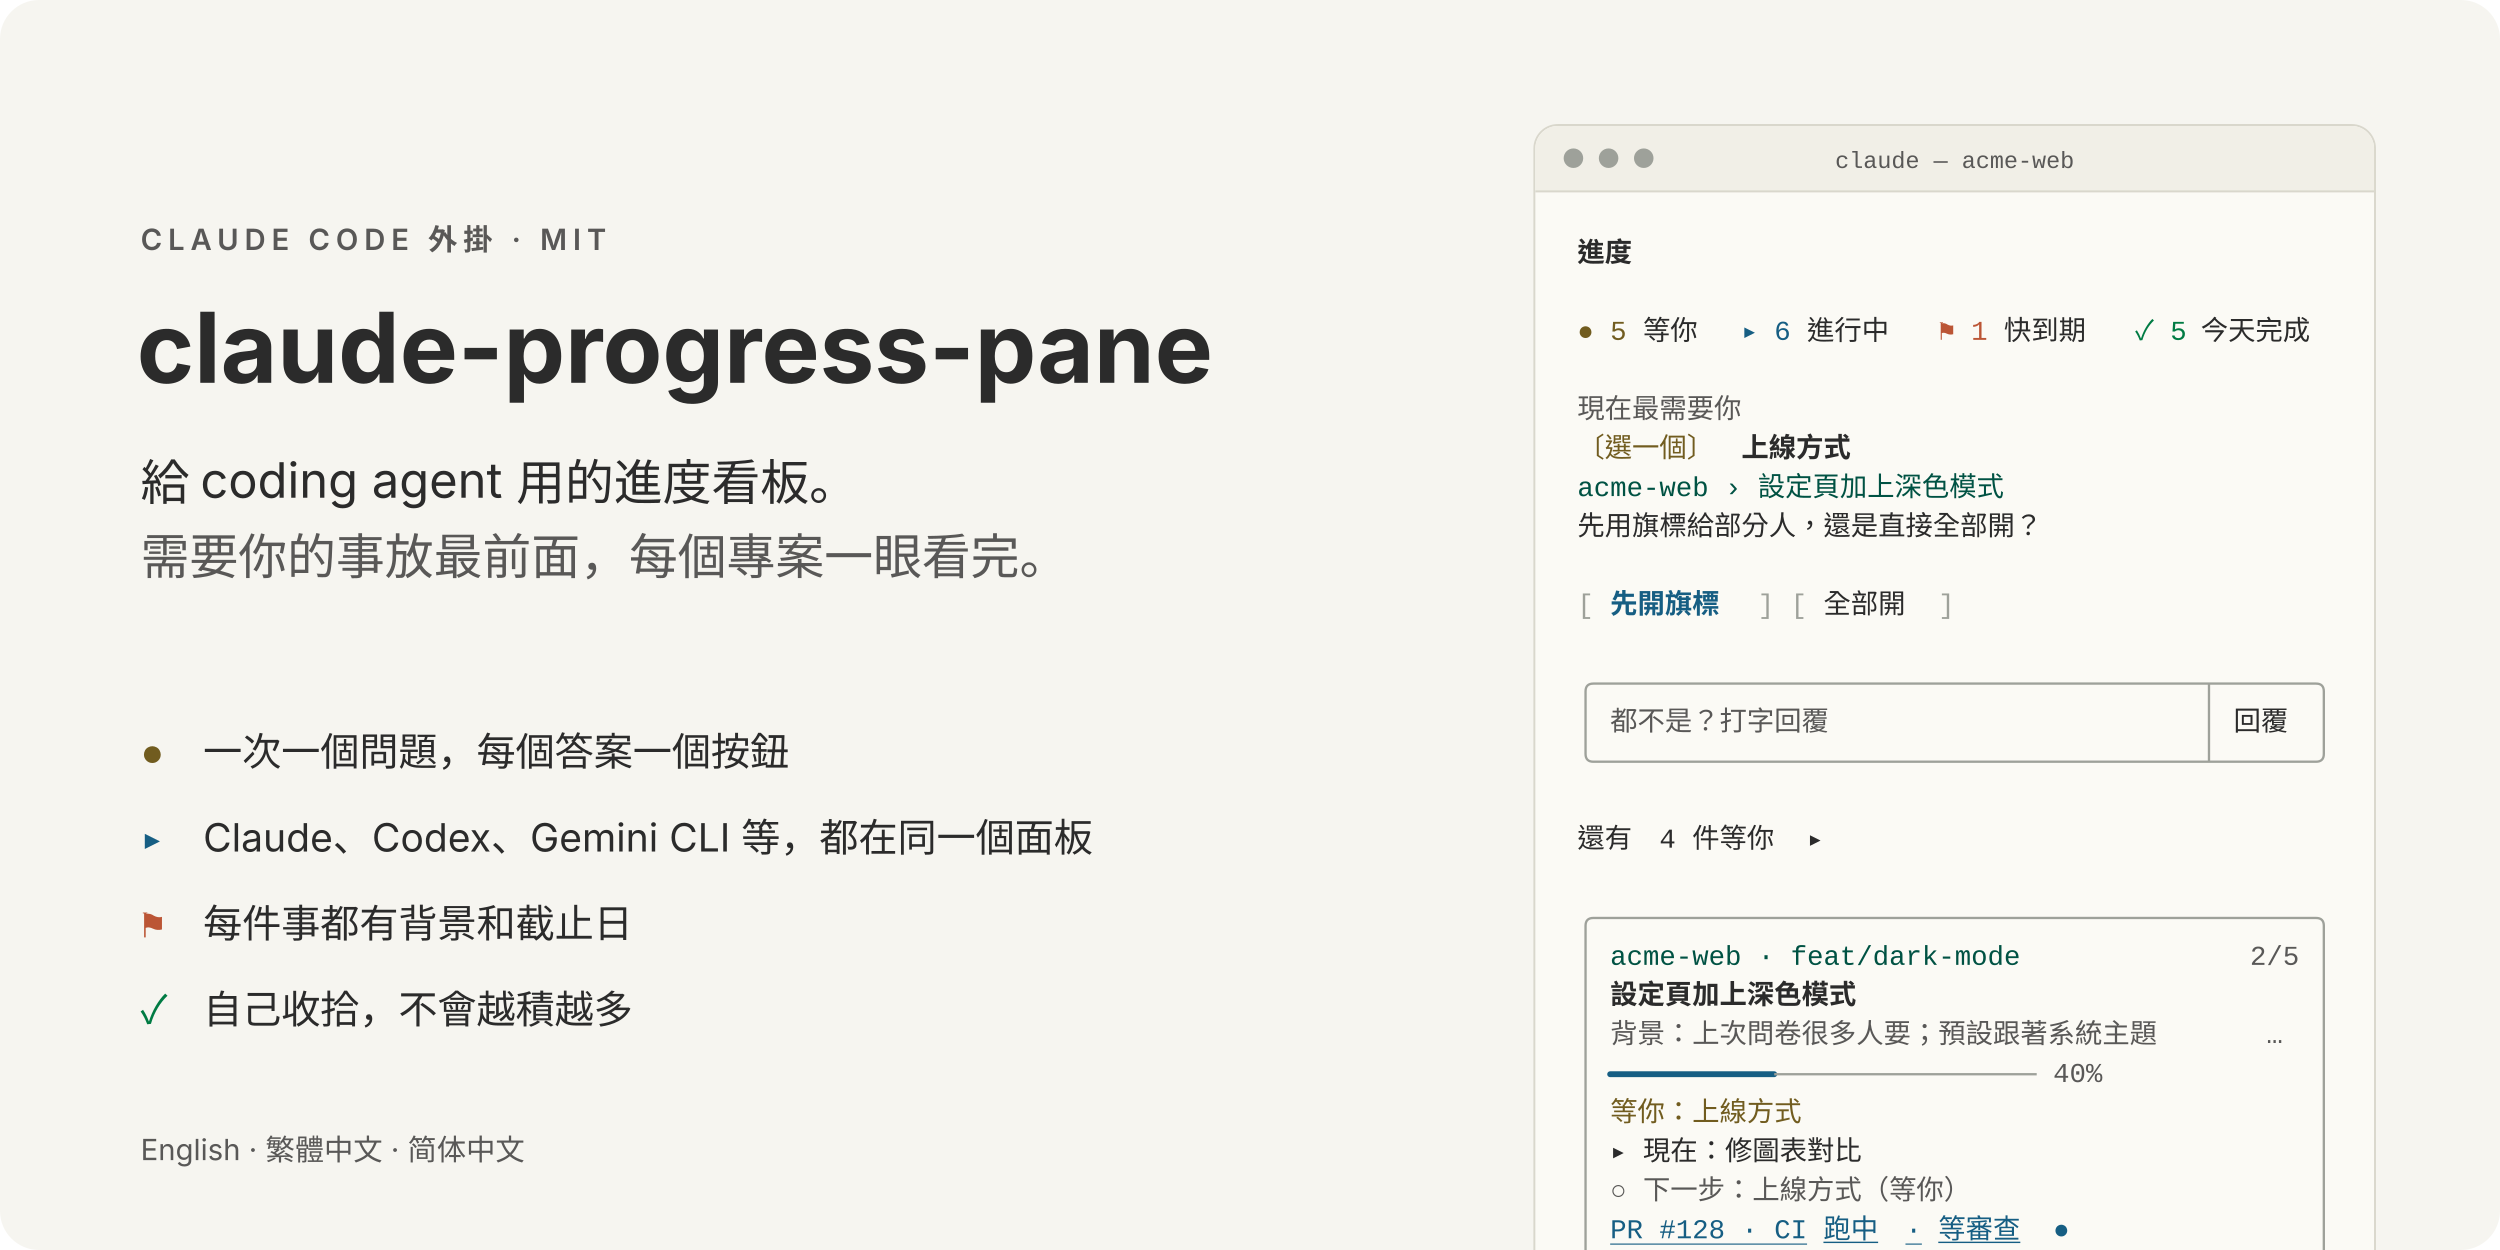
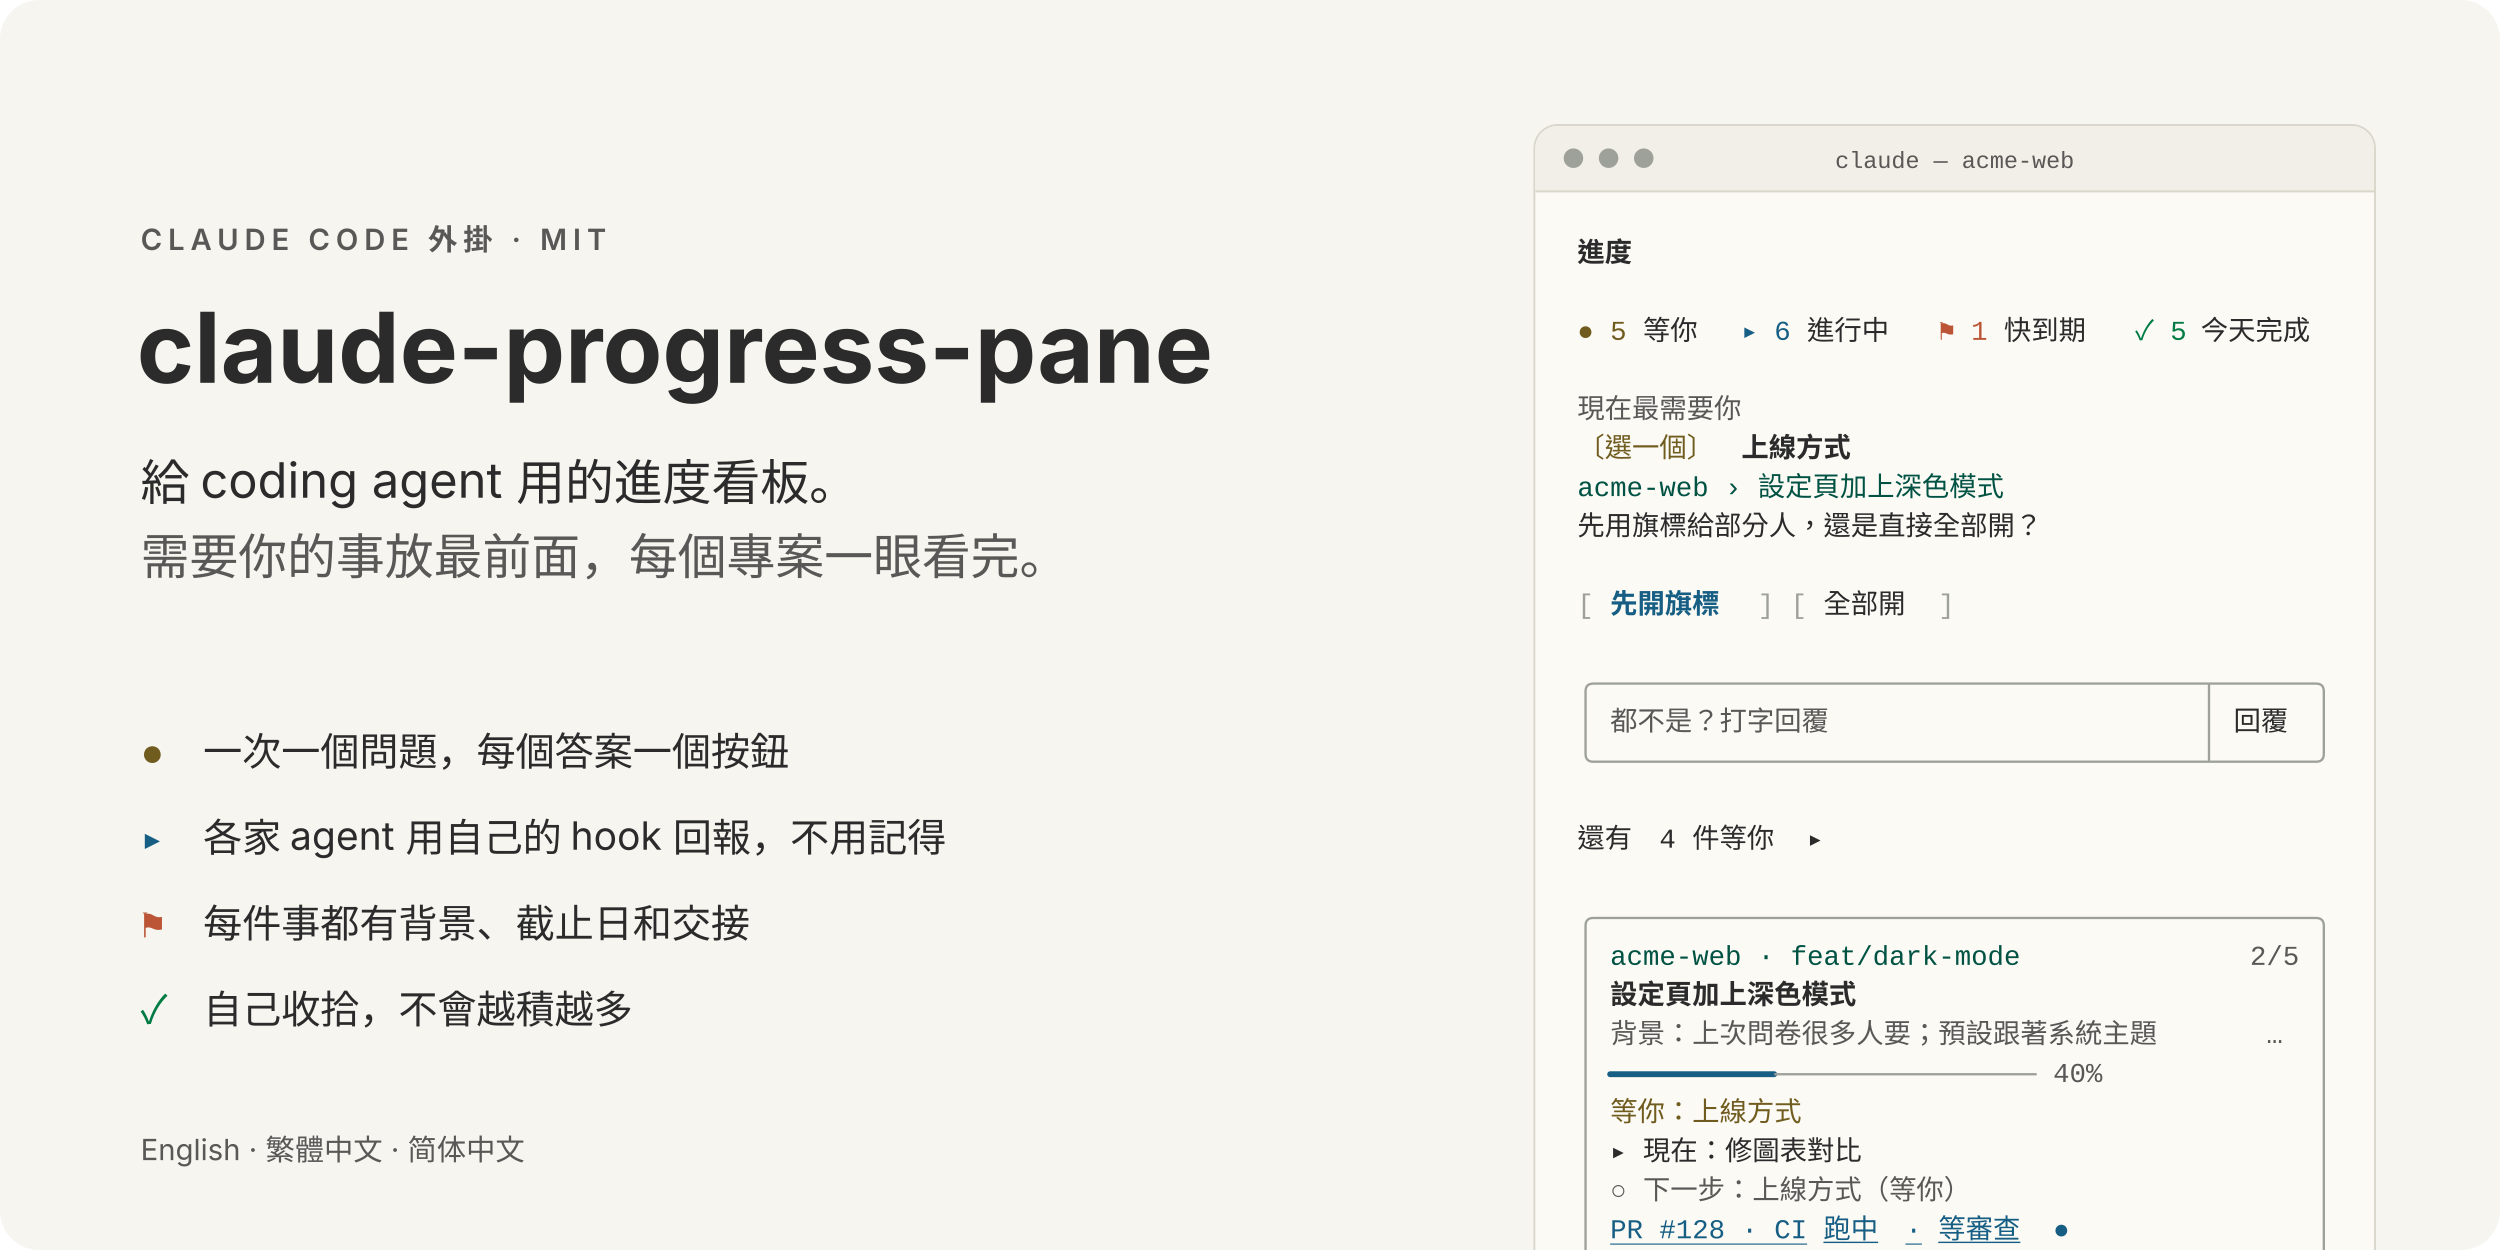
<svg xmlns="http://www.w3.org/2000/svg" width="1280" height="640" viewBox="0 0 1280 640" role="img" aria-label="claude-progress-pane: 給 coding agent 用的進度看板。 需要你的事放最前面，每個專案一眼看完。">
  <defs>
    <clipPath id="edge">
      <rect width="1280" height="640" rx="20" />
    </clipPath>
  </defs>
  <g clip-path="url(#edge)">
    <rect width="1280" height="640" fill="#f6f5f0" />
    <text x="72" y="128" font-family="-apple-system, BlinkMacSystemFont, 'Segoe UI', 'Noto Sans TC', 'Noto Sans SC', 'PingFang TC', 'Microsoft JhengHei', 'Microsoft YaHei', sans-serif" font-size="15" font-weight="600" letter-spacing="3" fill="#595857">CLAUDE CODE 外掛  ·  MIT</text>
    <text x="70" y="196" font-family="-apple-system, BlinkMacSystemFont, 'Segoe UI', 'Noto Sans TC', 'Noto Sans SC', 'PingFang TC', 'Microsoft JhengHei', 'Microsoft YaHei', sans-serif" font-size="50" font-weight="700" fill="#2b2b2b">claude-progress-pane</text>
    <text x="72" y="256" font-family="-apple-system, BlinkMacSystemFont, 'Segoe UI', 'Noto Sans TC', 'Noto Sans SC', 'PingFang TC', 'Microsoft JhengHei', 'Microsoft YaHei', sans-serif" font-size="25" fill="#2b2b2b">給 coding agent 用的進度看板。</text>
    <text x="72" y="294" font-family="-apple-system, BlinkMacSystemFont, 'Segoe UI', 'Noto Sans TC', 'Noto Sans SC', 'PingFang TC', 'Microsoft JhengHei', 'Microsoft YaHei', sans-serif" font-size="25" fill="#595857">需要你的事放最前面，每個專案一眼看完。</text>
    <text x="72" y="392" font-family="ui-monospace, SFMono-Regular, Menlo, Consolas, 'Liberation Mono', 'Noto Sans Mono CJK TC', 'Noto Sans CJK TC', 'PingFang TC', 'Microsoft JhengHei', monospace" font-size="20" fill="#715C1F">●</text>
    <text x="104" y="392" font-family="-apple-system, BlinkMacSystemFont, 'Segoe UI', 'Noto Sans TC', 'Noto Sans SC', 'PingFang TC', 'Microsoft JhengHei', 'Microsoft YaHei', sans-serif" font-size="20" fill="#2b2b2b">一次一個問題，每個答案一個按鈕</text>
    <text x="72" y="436" font-family="ui-monospace, SFMono-Regular, Menlo, Consolas, 'Liberation Mono', 'Noto Sans Mono CJK TC', 'Noto Sans CJK TC', 'PingFang TC', 'Microsoft JhengHei', monospace" font-size="20" fill="#165E83">▸</text>
-     <text x="104" y="436" font-family="-apple-system, BlinkMacSystemFont, 'Segoe UI', 'Noto Sans TC', 'Noto Sans SC', 'PingFang TC', 'Microsoft JhengHei', 'Microsoft YaHei', sans-serif" font-size="20" fill="#2b2b2b">Claude、Codex、Gemini CLI 等，都在同一個面板</text>
+     <text x="104" y="436" font-family="-apple-system, BlinkMacSystemFont, 'Segoe UI', 'Noto Sans TC', 'Noto Sans SC', 'PingFang TC', 'Microsoft JhengHei', 'Microsoft YaHei', sans-serif" font-size="20" fill="#2b2b2b">各家 agent 用自己的 hook 回報，不用記得</text>
    <text x="72" y="480" font-family="ui-monospace, SFMono-Regular, Menlo, Consolas, 'Liberation Mono', 'Noto Sans Mono CJK TC', 'Noto Sans CJK TC', 'PingFang TC', 'Microsoft JhengHei', monospace" font-size="20" fill="#BB5535">⚑</text>
-     <text x="104" y="480" font-family="-apple-system, BlinkMacSystemFont, 'Segoe UI', 'Noto Sans TC', 'Noto Sans SC', 'PingFang TC', 'Microsoft JhengHei', 'Microsoft YaHei', sans-serif" font-size="20" fill="#2b2b2b">每件事都有背景和截止日</text>
+     <text x="104" y="480" font-family="-apple-system, BlinkMacSystemFont, 'Segoe UI', 'Noto Sans TC', 'Noto Sans SC', 'PingFang TC', 'Microsoft JhengHei', 'Microsoft YaHei', sans-serif" font-size="20" fill="#2b2b2b">每件事都有背景、截止日和交接</text>
    <text x="72" y="524" font-family="ui-monospace, SFMono-Regular, Menlo, Consolas, 'Liberation Mono', 'Noto Sans Mono CJK TC', 'Noto Sans CJK TC', 'PingFang TC', 'Microsoft JhengHei', monospace" font-size="20" fill="#007B43">✓</text>
    <text x="104" y="524" font-family="-apple-system, BlinkMacSystemFont, 'Segoe UI', 'Noto Sans TC', 'Noto Sans SC', 'PingFang TC', 'Microsoft JhengHei', 'Microsoft YaHei', sans-serif" font-size="20" fill="#2b2b2b">自己收拾，不會越積越多</text>
    <text x="72" y="594" font-family="-apple-system, BlinkMacSystemFont, 'Segoe UI', 'Noto Sans TC', 'Noto Sans SC', 'PingFang TC', 'Microsoft JhengHei', 'Microsoft YaHei', sans-serif" font-size="15" fill="#595857">English  ·  繁體中文  ·  简体中文</text>
    <g transform="translate(785.6 64)">
      <rect width="430.4" height="738" rx="12" fill="#fbfaf5" stroke="#d9d7cc" />
      <path d="M12 0.5h406.4a11.5 11.5 0 0 1 11.5 11.5v22h-429.4v-22a11.5 11.5 0 0 1 11.5-11.5z" fill="#f1efe7" />
      <line x1="0.5" y1="34" x2="429.9" y2="34" stroke="#d9d7cc" />
      <g fill="#9EA19A">
        <circle cx="20" cy="17" r="5" />
        <circle cx="38" cy="17" r="5" />
        <circle cx="56" cy="17" r="5" />
      </g>
      <text x="215.2" y="22" text-anchor="middle" font-family="ui-monospace, SFMono-Regular, Menlo, Consolas, 'Liberation Mono', 'Noto Sans Mono CJK TC', 'Noto Sans CJK TC', 'PingFang TC', 'Microsoft JhengHei', monospace" font-size="12" fill="#595857">claude  —  acme-web</text>
      <g font-family="ui-monospace, SFMono-Regular, Menlo, Consolas, 'Liberation Mono', 'Noto Sans Mono CJK TC', 'Noto Sans CJK TC', 'PingFang TC', 'Microsoft JhengHei', monospace" font-size="14" style="white-space:pre" xml:space="preserve">
        <path d="M38.8 486h84" fill="none" stroke="#165E83" stroke-width="3" stroke-linecap="round" />
        <path d="M26.2 296V290q0 -4 4 -4H30.4M30.4 286h310.8M341.2 286h8.4M345.4 286V296M349.6 286h50.4M400 286H400.2q4 0 4 4V296M26.2 296v20M345.4 296v20M404.2 296v20M26.2 316V322q0 4 4 4H30.4M30.4 326h310.8M341.2 326h8.4M345.4 326V316M349.6 326h50.4M400 326H400.2q4 0 4 -4V316M26.2 416V410q0 -4 4 -4H30.4M30.4 406h369.6M400 406H400.2q4 0 4 4V416M26.2 416v20M404.2 416v20M26.2 436v20M404.2 436v20M26.2 456v20M404.2 456v20M26.2 476v20M122.8 486h134.4M404.2 476v20M26.2 496v20M404.2 496v20M26.2 516v20M404.2 516v20M26.2 536v20M404.2 536v20M26.2 556v20M404.2 556v20M26.2 576v20M404.2 576v20" fill="none" stroke="#9EA19A" stroke-width="1.2" stroke-linecap="butt" />
        <text x="22.0" y="70" textLength="33.6" lengthAdjust="spacingAndGlyphs" fill="#2b2b2b" font-weight="700">進度</text>
        <text x="22.0" y="110" textLength="25.2" lengthAdjust="spacingAndGlyphs" fill="#715C1F">● 5</text>
        <text x="55.6" y="110" textLength="33.6" lengthAdjust="spacingAndGlyphs" fill="#2b2b2b">等你</text>
        <text x="106.0" y="110" textLength="25.2" lengthAdjust="spacingAndGlyphs" fill="#165E83">▸ 6</text>
        <text x="139.6" y="110" textLength="50.4" lengthAdjust="spacingAndGlyphs" fill="#2b2b2b">進行中</text>
        <text x="206.8" y="110" textLength="25.2" lengthAdjust="spacingAndGlyphs" fill="#BB5535">⚑ 1</text>
        <text x="240.4" y="110" textLength="50.4" lengthAdjust="spacingAndGlyphs" fill="#2b2b2b">快到期</text>
        <text x="307.6" y="110" textLength="25.2" lengthAdjust="spacingAndGlyphs" fill="#007B43">✓ 5</text>
        <text x="341.2" y="110" textLength="67.2" lengthAdjust="spacingAndGlyphs" fill="#2b2b2b">今天完成</text>
        <text x="22.0" y="150" textLength="100.8" lengthAdjust="spacingAndGlyphs" fill="#595857">現在最需要你</text>
        <text x="22.0" y="170" textLength="84.0" lengthAdjust="spacingAndGlyphs" fill="#715C1F">〔選一個〕</text>
        <text x="106.0" y="170" textLength="67.2" lengthAdjust="spacingAndGlyphs" fill="#2b2b2b" font-weight="700">上線方式</text>
        <text x="22.0" y="190" textLength="84.0" lengthAdjust="spacingAndGlyphs" fill="#005243">acme-web ›</text>
        <text x="114.4" y="190" textLength="151.2" lengthAdjust="spacingAndGlyphs" fill="#005243">設定頁加上深色模式</text>
        <text x="22.0" y="210" textLength="285.6" lengthAdjust="spacingAndGlyphs" fill="#2b2b2b">先用旗標給部分人，還是直接全部開？</text>
        <text x="22.0" y="250" textLength="8.4" lengthAdjust="spacingAndGlyphs" fill="#9EA19A">[</text>
        <text x="38.8" y="250" textLength="67.2" lengthAdjust="spacingAndGlyphs" fill="#165E83" font-weight="700">先開旗標</text>
        <text x="114.4" y="250" textLength="8.4" lengthAdjust="spacingAndGlyphs" fill="#9EA19A">]</text>
        <text x="131.2" y="250" textLength="8.4" lengthAdjust="spacingAndGlyphs" fill="#9EA19A">[</text>
        <text x="148.0" y="250" textLength="50.4" lengthAdjust="spacingAndGlyphs" fill="#2b2b2b">全部開</text>
        <text x="206.8" y="250" textLength="8.4" lengthAdjust="spacingAndGlyphs" fill="#9EA19A">]</text>
        <text x="38.8" y="310" textLength="134.4" lengthAdjust="spacingAndGlyphs" fill="#595857">都不是？打字回覆</text>
        <text x="358.0" y="310" textLength="33.6" lengthAdjust="spacingAndGlyphs" fill="#2b2b2b">回覆</text>
        <text x="22.0" y="370" textLength="33.6" lengthAdjust="spacingAndGlyphs" fill="#2b2b2b">還有</text>
        <text x="64.0" y="370" textLength="8.4" lengthAdjust="spacingAndGlyphs" fill="#2b2b2b">4</text>
        <text x="80.8" y="370" textLength="50.4" lengthAdjust="spacingAndGlyphs" fill="#2b2b2b">件等你</text>
        <text x="139.6" y="370" textLength="8.4" lengthAdjust="spacingAndGlyphs" fill="#2b2b2b">▸</text>
        <text x="38.8" y="430" textLength="210.0" lengthAdjust="spacingAndGlyphs" fill="#005243">acme-web · feat/dark-mode</text>
        <text x="366.4" y="430" textLength="25.2" lengthAdjust="spacingAndGlyphs" fill="#595857">2/5</text>
        <text x="38.8" y="450" textLength="151.2" lengthAdjust="spacingAndGlyphs" fill="#2b2b2b" font-weight="700">設定頁加上深色模式</text>
        <text x="38.8" y="470" textLength="336.0" lengthAdjust="spacingAndGlyphs" fill="#595857">背景：上次問卷很多人要；預設跟著系統主題</text>
        <text x="374.8" y="470" textLength="8.4" lengthAdjust="spacingAndGlyphs" fill="#595857">…</text>
        <text x="265.6" y="490" textLength="25.2" lengthAdjust="spacingAndGlyphs" fill="#595857">40%</text>
        <text x="38.8" y="510" textLength="117.6" lengthAdjust="spacingAndGlyphs" fill="#715C1F">等你：上線方式</text>
        <text x="38.8" y="530" textLength="8.4" lengthAdjust="spacingAndGlyphs" fill="#2b2b2b">▸</text>
        <text x="55.6" y="530" textLength="134.4" lengthAdjust="spacingAndGlyphs" fill="#2b2b2b">現在：修圖表對比</text>
        <text x="38.8" y="550" textLength="8.4" lengthAdjust="spacingAndGlyphs" fill="#595857">○</text>
        <text x="55.6" y="550" textLength="201.6" lengthAdjust="spacingAndGlyphs" fill="#595857">下一步：上線方式（等你）</text>
        <text x="38.8" y="570" textLength="100.8" lengthAdjust="spacingAndGlyphs" fill="#165E83" text-decoration="underline">PR #128 · CI</text>
        <text x="148.0" y="570" textLength="33.6" lengthAdjust="spacingAndGlyphs" fill="#165E83" text-decoration="underline">跑中</text>
        <text x="190.0" y="570" textLength="8.4" lengthAdjust="spacingAndGlyphs" fill="#165E83" text-decoration="underline">·</text>
        <text x="206.8" y="570" textLength="50.4" lengthAdjust="spacingAndGlyphs" fill="#165E83" text-decoration="underline">等審查</text>
        <text x="265.6" y="570" textLength="8.4" lengthAdjust="spacingAndGlyphs" fill="#165E83">●</text>
      </g>
    </g>
  </g>
</svg>
